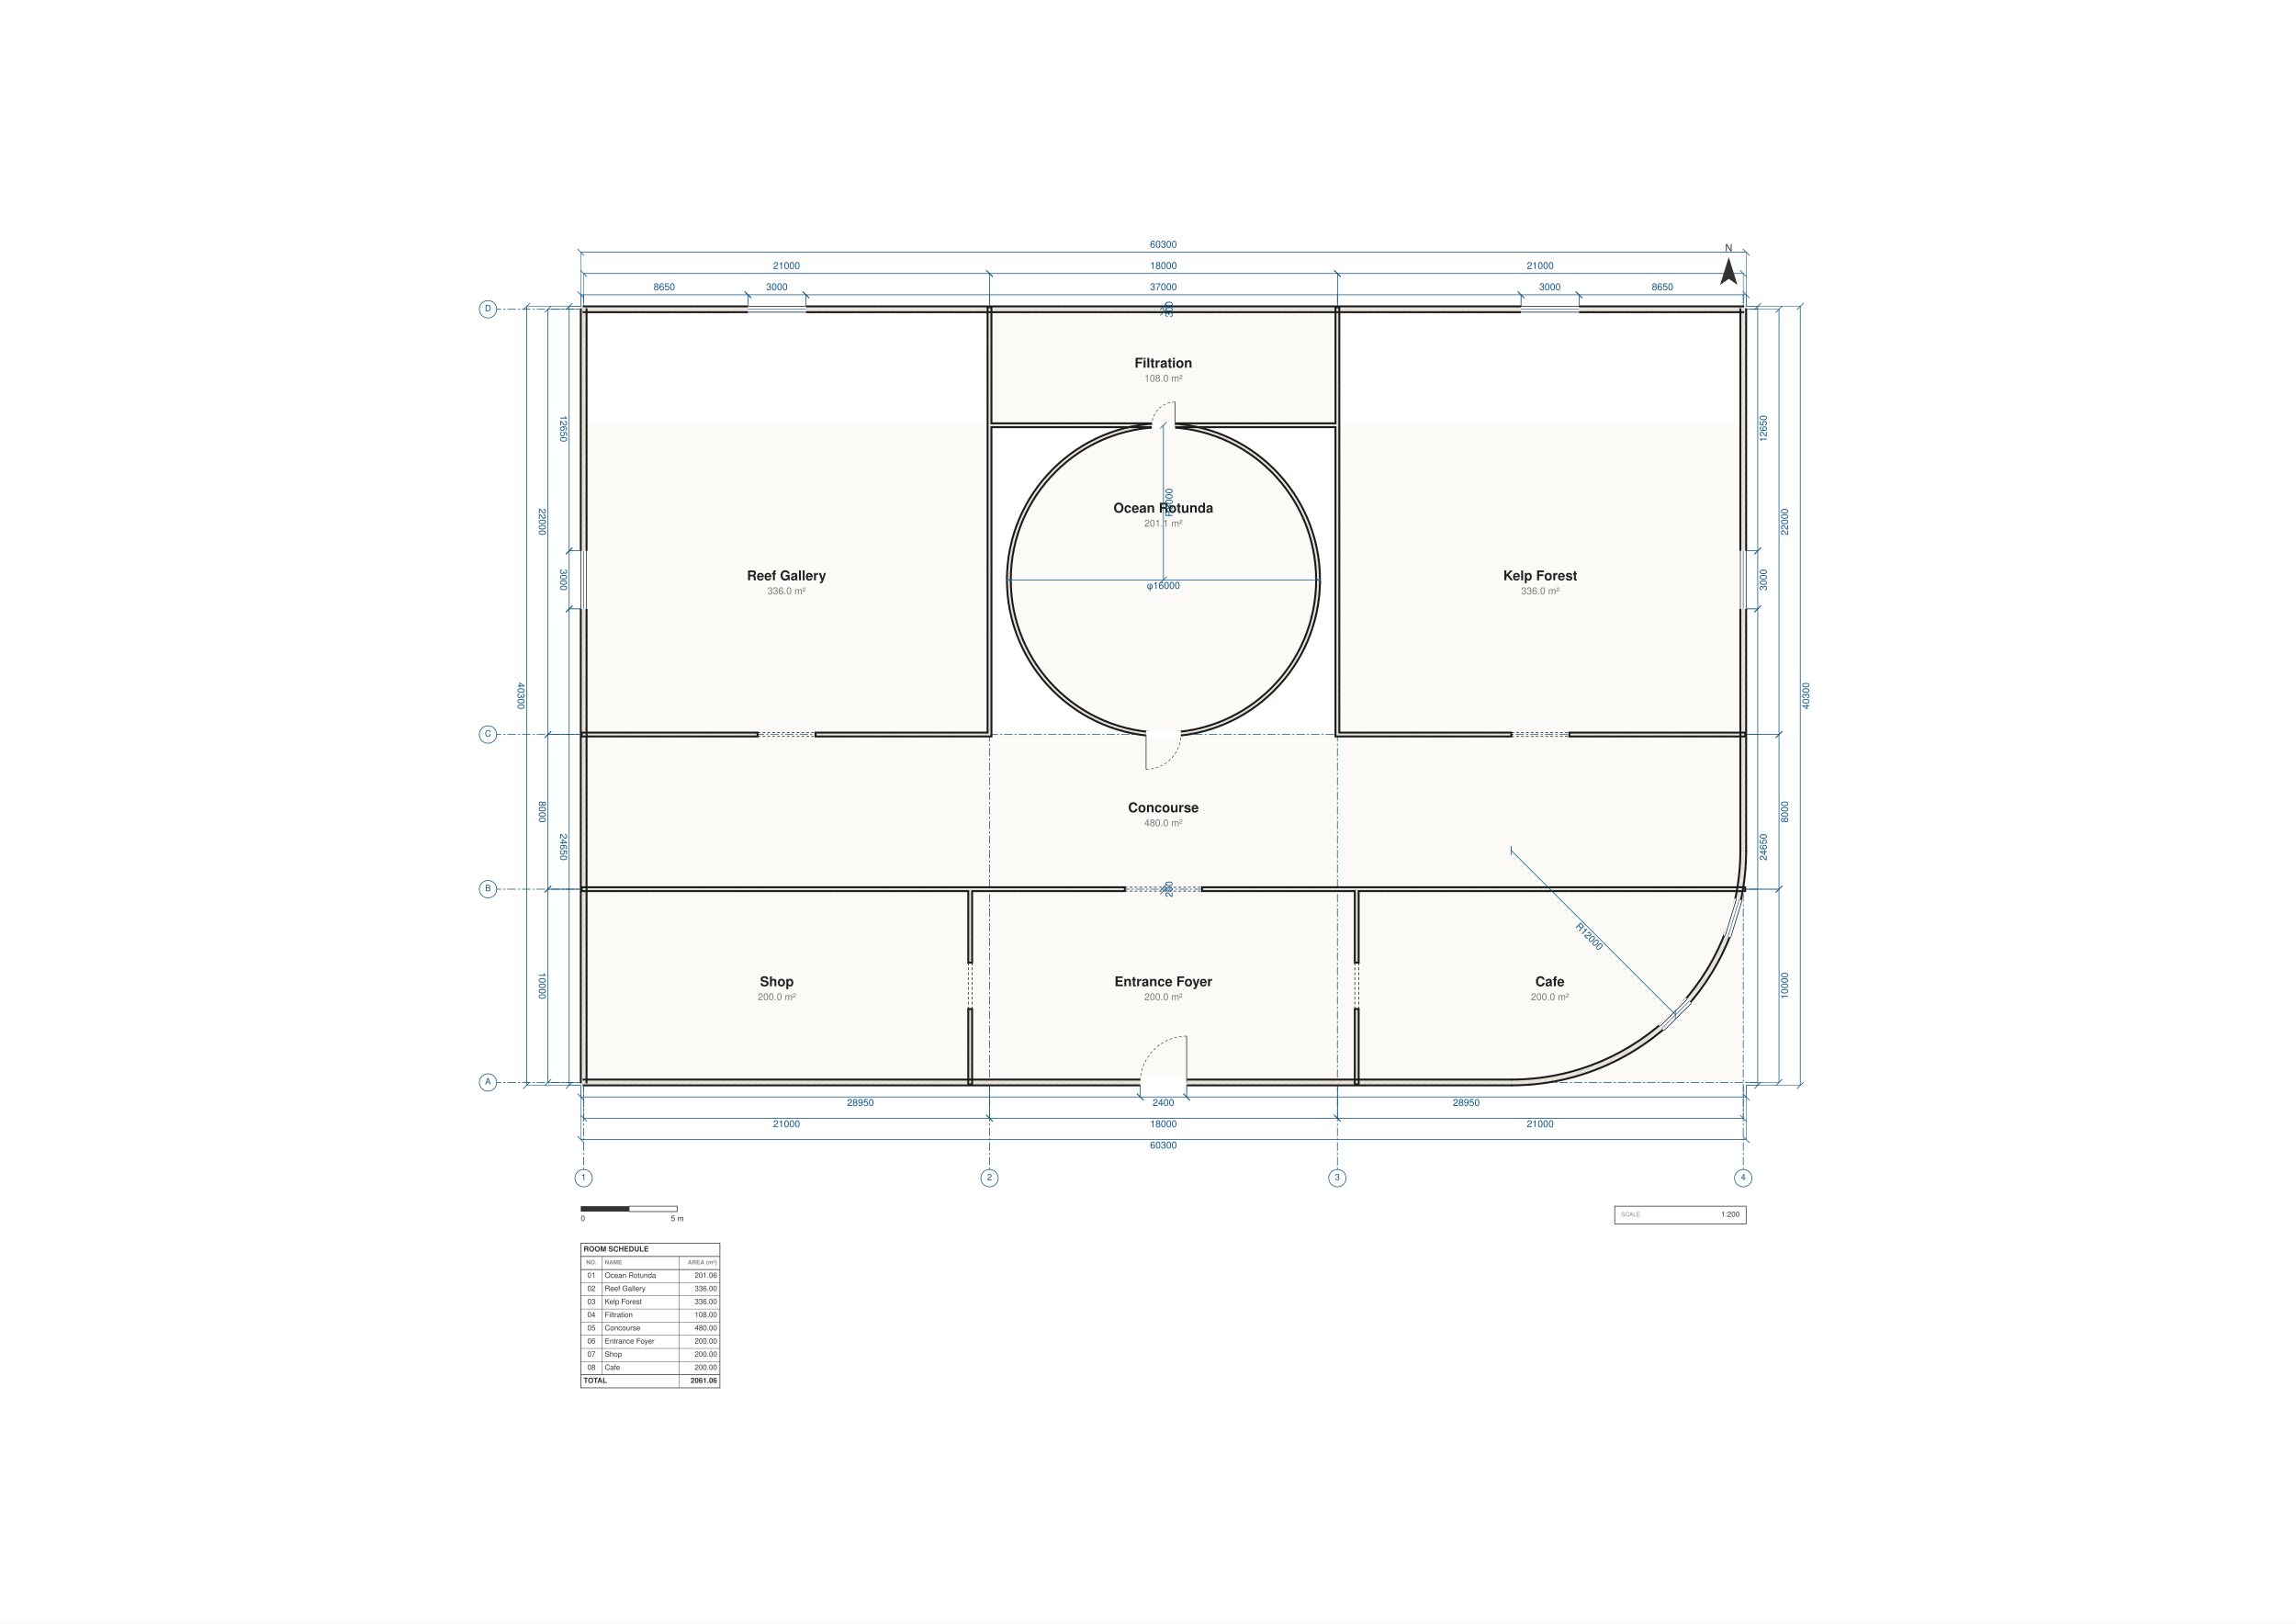
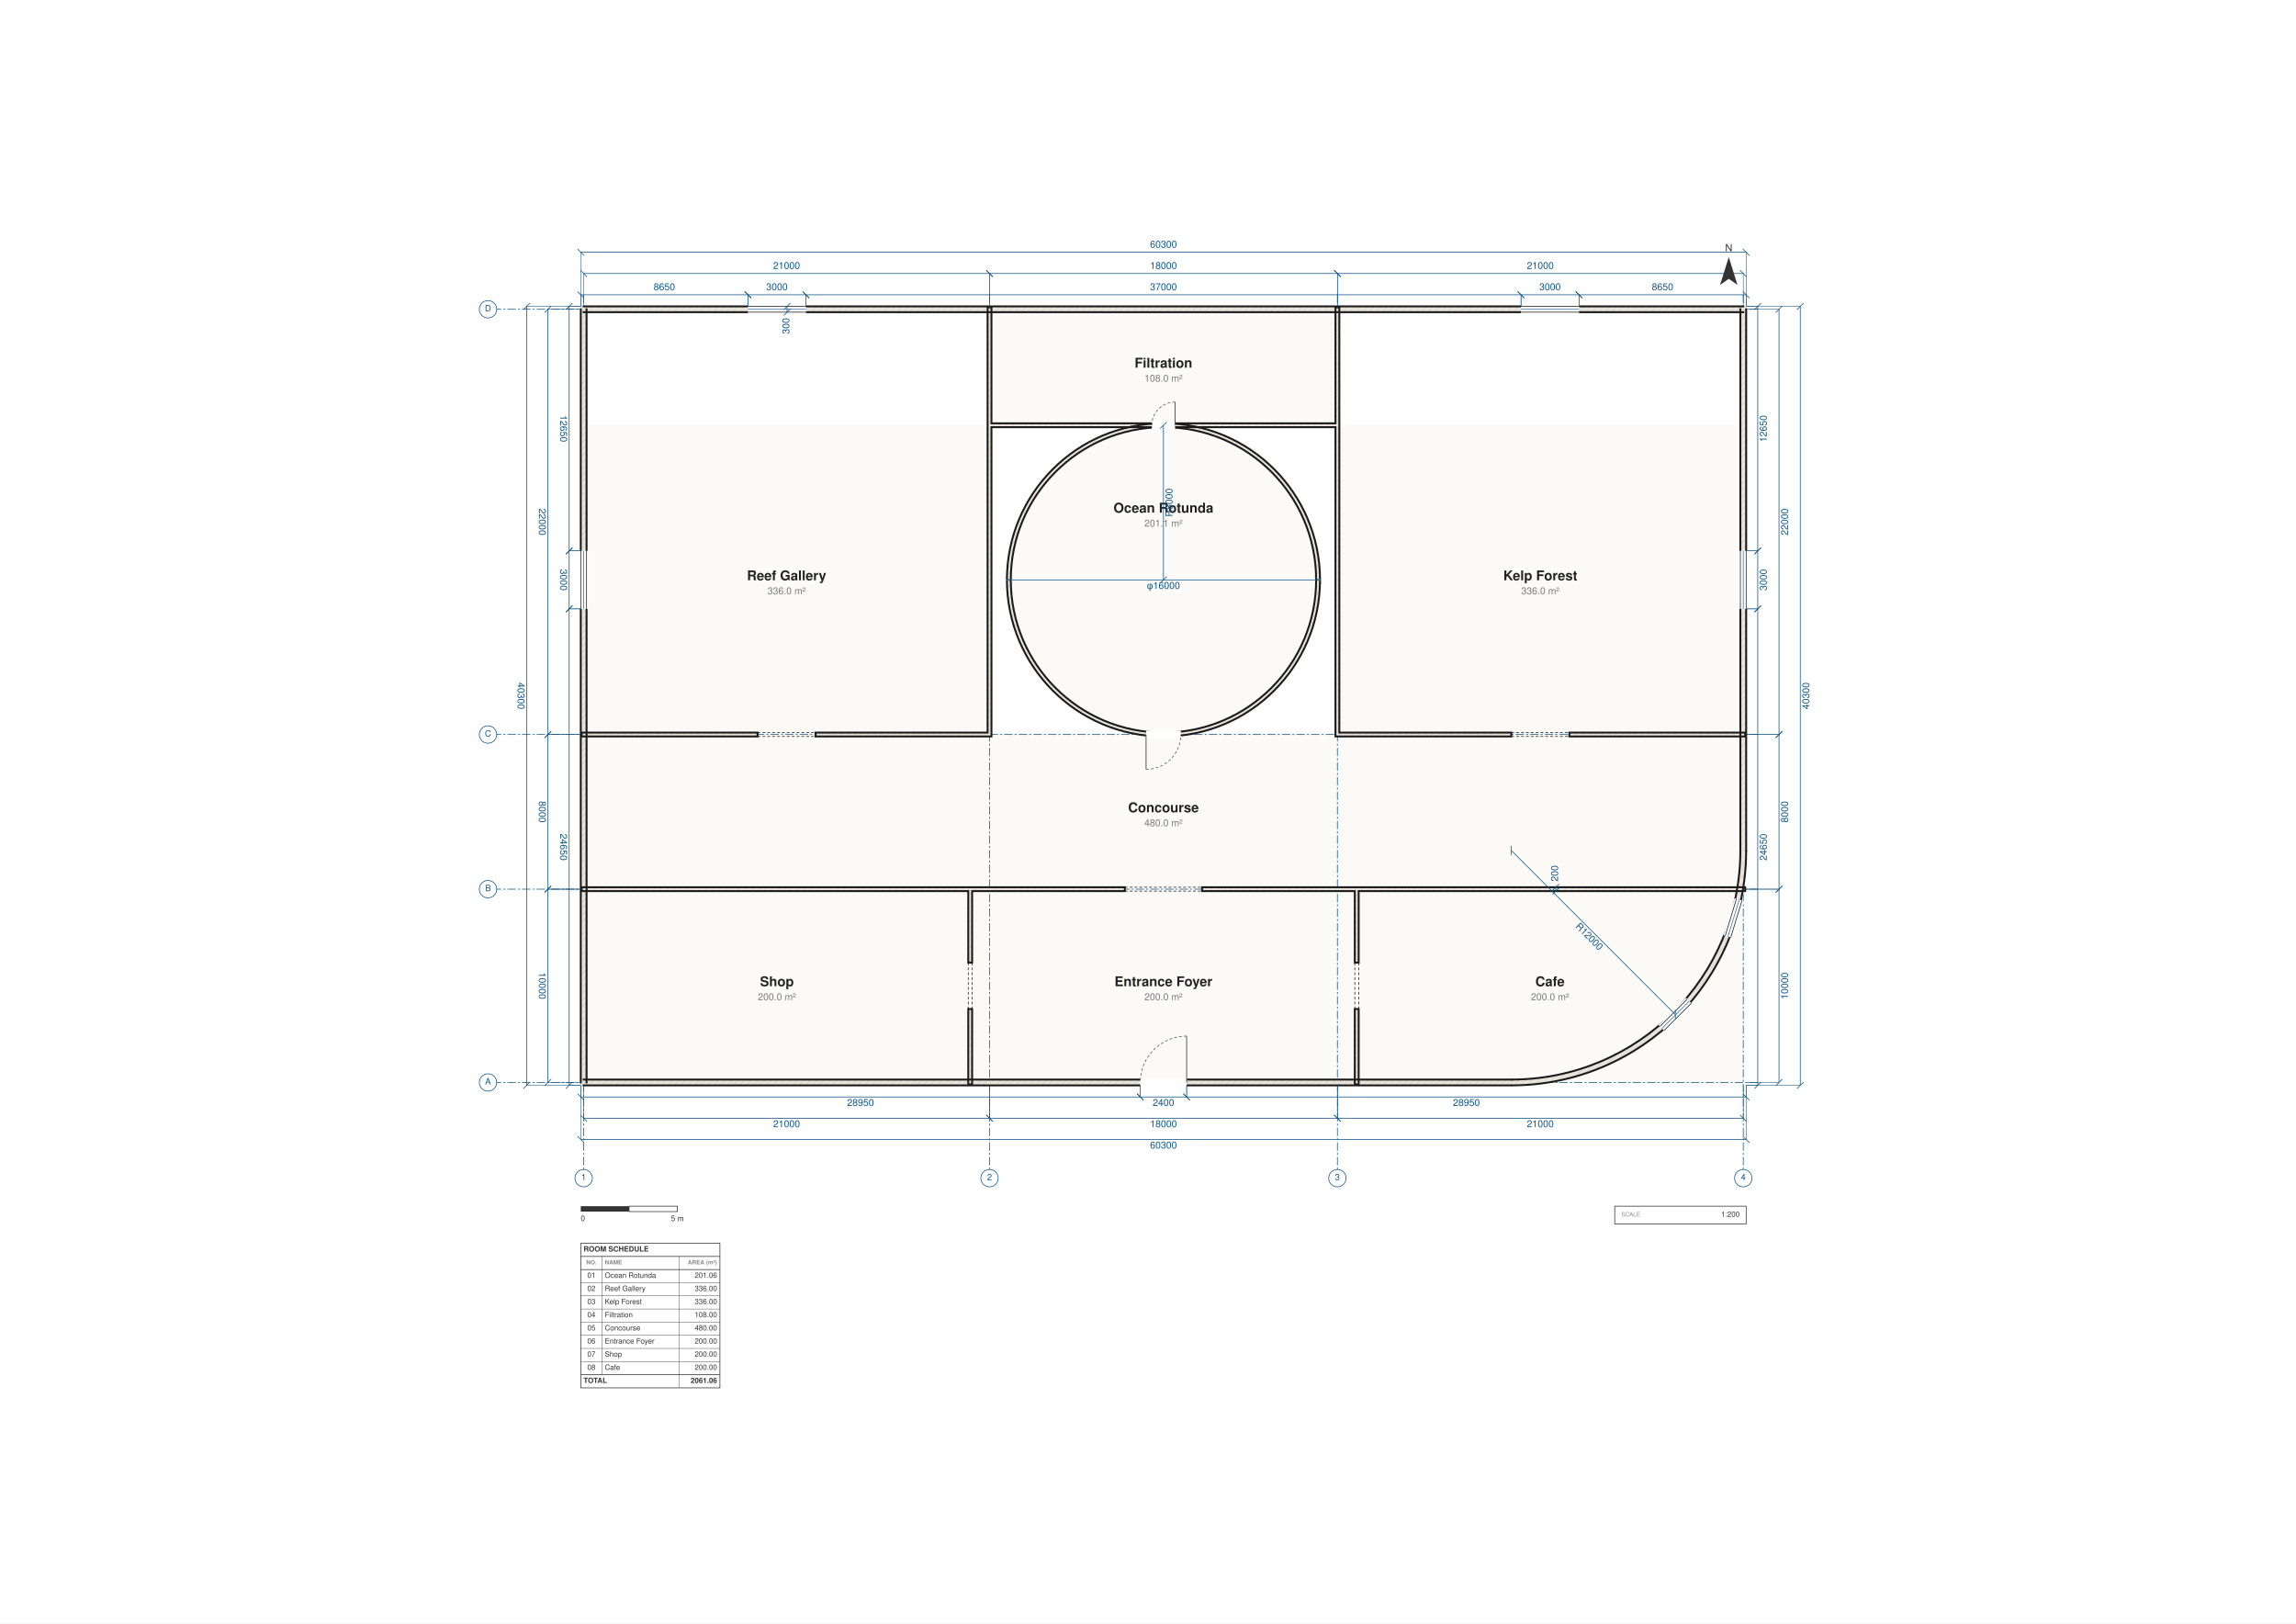
<svg xmlns="http://www.w3.org/2000/svg" width="594mm" height="420mm" viewBox="-30200 -16000 118800 84000" font-family="Helvetica, Arial, sans-serif">
  <defs>
    <pattern id="poche" patternUnits="userSpaceOnUse" width="240" height="240" patternTransform="rotate(45)">
      <rect width="240" height="240" fill="#e9e4db" />
      <line x1="0" y1="0" x2="0" y2="240" stroke="#b9b1a4" stroke-width="25.2" />
    </pattern>
  </defs>
  <rect x="-30200" y="-16000" width="118800" height="84000" fill="#ffffff" />
  <g id="A-FLOR">
    <circle cx="30000" cy="14000" r="8000" fill="#fbfaf7" />
    <polygon points="0,6000 21000,6000 21000,22000 0,22000" fill="#fbfaf7" />
    <polygon points="39000,6000 60000,6000 60000,22000 39000,22000" fill="#fbfaf7" />
    <polygon points="21000,0 39000,0 39000,6000 21000,6000" fill="#fbfaf7" />
    <polygon points="0,22000 60000,22000 60000,30000 0,30000" fill="#fbfaf7" />
    <polygon points="20000,30000 40000,30000 40000,40000 20000,40000" fill="#fbfaf7" />
    <polygon points="0,30000 20000,30000 20000,40000 0,40000" fill="#fbfaf7" />
    <polygon points="40000,30000 60000,30000 60000,40000 40000,40000" fill="#fbfaf7" />
  </g>
  <g id="A-GRID">
    <line x1="0" y1="-750" x2="0" y2="44500" stroke="#0E5484" stroke-width="36" stroke-dasharray="432 108 108 108" />
    <circle cx="0" cy="44950" r="450" fill="none" stroke="#0E5484" stroke-width="36" />
    <text x="0" y="44950" font-size="450" fill="#0E5484" text-anchor="middle" dominant-baseline="central">1</text>
    <line x1="21000" y1="-750" x2="21000" y2="44500" stroke="#0E5484" stroke-width="36" stroke-dasharray="432 108 108 108" />
    <circle cx="21000" cy="44950" r="450" fill="none" stroke="#0E5484" stroke-width="36" />
    <text x="21000" y="44950" font-size="450" fill="#0E5484" text-anchor="middle" dominant-baseline="central">2</text>
    <line x1="39000" y1="-750" x2="39000" y2="44500" stroke="#0E5484" stroke-width="36" stroke-dasharray="432 108 108 108" />
    <circle cx="39000" cy="44950" r="450" fill="none" stroke="#0E5484" stroke-width="36" />
    <text x="39000" y="44950" font-size="450" fill="#0E5484" text-anchor="middle" dominant-baseline="central">3</text>
    <line x1="60000" y1="-750" x2="60000" y2="44500" stroke="#0E5484" stroke-width="36" stroke-dasharray="432 108 108 108" />
    <circle cx="60000" cy="44950" r="450" fill="none" stroke="#0E5484" stroke-width="36" />
    <text x="60000" y="44950" font-size="450" fill="#0E5484" text-anchor="middle" dominant-baseline="central">4</text>
    <line x1="60750" y1="40000" x2="-4500" y2="40000" stroke="#0E5484" stroke-width="36" stroke-dasharray="432 108 108 108" />
    <circle cx="-4950" cy="40000" r="450" fill="none" stroke="#0E5484" stroke-width="36" />
    <text x="-4950" y="40000" font-size="450" fill="#0E5484" text-anchor="middle" dominant-baseline="central">A</text>
    <line x1="60750" y1="30000" x2="-4500" y2="30000" stroke="#0E5484" stroke-width="36" stroke-dasharray="432 108 108 108" />
    <circle cx="-4950" cy="30000" r="450" fill="none" stroke="#0E5484" stroke-width="36" />
    <text x="-4950" y="30000" font-size="450" fill="#0E5484" text-anchor="middle" dominant-baseline="central">B</text>
    <line x1="60750" y1="22000" x2="-4500" y2="22000" stroke="#0E5484" stroke-width="36" stroke-dasharray="432 108 108 108" />
    <circle cx="-4950" cy="22000" r="450" fill="none" stroke="#0E5484" stroke-width="36" />
    <text x="-4950" y="22000" font-size="450" fill="#0E5484" text-anchor="middle" dominant-baseline="central">C</text>
    <line x1="60750" y1="0" x2="-4500" y2="0" stroke="#0E5484" stroke-width="36" stroke-dasharray="432 108 108 108" />
    <circle cx="-4950" cy="0" r="450" fill="none" stroke="#0E5484" stroke-width="36" />
    <text x="-4950" y="0" font-size="450" fill="#0E5484" text-anchor="middle" dominant-baseline="central">D</text>
  </g>
  <g id="A-WALL">
    <path d="M 9000,21900 L -100,21900 L -100,22100 L 9000,22100 Z M -100,29900 L -100,30100 L 19900,30100 L 19900,33800 L 20100,33800 L 20100,30100 L 28000,30100 L 28000,29900 Z M 12000,21900 L 12000,22100 L 21100,22100 L 21100,6100 L 38900,6100 L 38900,22100 L 48000,22100 L 48000,21900 L 39100,21900 L 39100,-100 L 38900,-100 L 38900,5900 L 21100,5900 L 21100,-100 L 20900,-100 L 20900,21900 Z M 20100,36200 L 19900,36200 L 19900,40100 L 20100,40100 Z M 32000,29900 L 32000,30100 L 39900,30100 L 39900,33800 L 40100,33800 L 40100,30100 L 60100,30100 L 60100,29900 Z M 40100,36200 L 39900,36200 L 39900,40100 L 40100,40100 Z M 60100,21900 L 51000,21900 L 51000,22100 L 60100,22100 Z" fill="url(#poche)" fill-rule="nonzero" />
    <path d="M -150,150 L 60150,150 L 60150,-150 L -150,-150 Z" fill="url(#poche)" fill-rule="nonzero" />
    <path d="M 59850,-150 L 59850,28150 L 60150,28150 L 60150,-150 Z" fill="url(#poche)" fill-rule="nonzero" />
    <path d="M 60150,27850 L 60046.06,29585.89 L 59736,31144.65 L 59225.14,32649.6 L 58522.21,34075 L 57639.24,35396.45 L 56591.35,36591.35 L 55396.45,37639.24 L 54075,38522.21 L 52649.6,39225.14 L 51144.65,39736 L 49585.89,40046.06 L 47850,40150 L 47850,39850 L 49546.74,39748.62 L 51067.01,39446.22 L 52534.8,38947.97 L 53925,38262.4 L 55213.82,37401.24 L 56379.22,36379.22 L 57401.24,35213.82 L 58262.4,33925 L 58947.97,32534.8 L 59446.22,31067.01 L 59748.62,29546.74 L 59850,27850 Z" fill="url(#poche)" fill-rule="nonzero" />
    <path d="M 48150,39850 L -150,39850 L -150,40150 L 48150,40150 Z" fill="url(#poche)" fill-rule="nonzero" />
    <path d="M 150,40150 L 150,-150 L -150,-150 L -150,40150 Z" fill="url(#poche)" fill-rule="nonzero" />
    <path d="M 38100,14100 L 38030.7,12942.74 L 37824,11903.57 L 37483.42,10900.26 L 37014.81,9950 L 36426.16,9069.03 L 35727.56,8272.44 L 34930.97,7573.84 L 34050,6985.19 L 33099.74,6516.58 L 32096.43,6176 L 31057.26,5969.3 L 30000,5900 L 28942.74,5969.3 L 27903.57,6176 L 26900.26,6516.58 L 25950,6985.19 L 25069.03,7573.84 L 24272.44,8272.44 L 23573.84,9069.03 L 22985.19,9950 L 22516.58,10900.26 L 22176,11903.57 L 21969.3,12942.74 L 21900,14100 L 22100,14100 L 22167.59,12968.84 L 22369.19,11955.33 L 22701.35,10976.8 L 23158.4,10050 L 23732.51,9190.78 L 24413.86,8413.86 L 25190.78,7732.51 L 26050,7158.4 L 26976.8,6701.35 L 27955.33,6369.19 L 28968.84,6167.59 L 30000,6100 L 31031.16,6167.59 L 32044.67,6369.19 L 33023.2,6701.35 L 33950,7158.4 L 34809.22,7732.51 L 35586.14,8413.86 L 36267.49,9190.78 L 36841.6,10050 L 37298.65,10976.8 L 37630.81,11955.33 L 37832.41,12968.84 L 37900,14100 Z" fill="url(#poche)" fill-rule="nonzero" />
    <path d="M 21900,13900 L 21969.3,15057.26 L 22176,16096.43 L 22516.58,17099.74 L 22985.19,18050 L 23573.84,18930.97 L 24272.44,19727.56 L 25069.03,20426.16 L 25950,21014.81 L 26900.26,21483.42 L 27903.57,21824 L 28942.74,22030.7 L 30000,22100 L 31057.26,22030.7 L 32096.43,21824 L 33099.74,21483.42 L 34050,21014.81 L 34930.97,20426.16 L 35727.56,19727.56 L 36426.16,18930.97 L 37014.81,18050 L 37483.42,17099.74 L 37824,16096.43 L 38030.7,15057.26 L 38100,13900 L 37900,13900 L 37832.41,15031.16 L 37630.81,16044.67 L 37298.65,17023.2 L 36841.6,17950 L 36267.49,18809.22 L 35586.14,19586.14 L 34809.22,20267.49 L 33950,20841.6 L 33023.2,21298.65 L 32044.67,21630.81 L 31031.16,21832.41 L 30000,21900 L 28968.84,21832.41 L 27955.33,21630.81 L 26976.8,21298.65 L 26050,20841.6 L 25190.78,20267.49 L 24413.86,19586.14 L 23732.51,18809.22 L 23158.4,17950 L 22701.35,17023.2 L 22369.19,16044.67 L 22167.59,15031.16 L 22100,13900 Z" fill="url(#poche)" fill-rule="nonzero" />
    <path d="M 9000,21900 L -100,21900 L -100,22100 L 9000,22100 Z M -100,29900 L -100,30100 L 19900,30100 L 19900,33800 L 20100,33800 L 20100,30100 L 28000,30100 L 28000,29900 Z M 12000,21900 L 12000,22100 L 21100,22100 L 21100,6100 L 38900,6100 L 38900,22100 L 48000,22100 L 48000,21900 L 39100,21900 L 39100,-100 L 38900,-100 L 38900,5900 L 21100,5900 L 21100,-100 L 20900,-100 L 20900,21900 Z M 20100,36200 L 19900,36200 L 19900,40100 L 20100,40100 Z M 32000,29900 L 32000,30100 L 39900,30100 L 39900,33800 L 40100,33800 L 40100,30100 L 60100,30100 L 60100,29900 Z M 40100,36200 L 39900,36200 L 39900,40100 L 40100,40100 Z M 60100,21900 L 51000,21900 L 51000,22100 L 60100,22100 Z" fill="none" stroke="#1b1b1b" stroke-width="100" stroke-linejoin="miter" stroke-miterlimit="4" />
    <line x1="0" y1="150" x2="60000" y2="150" stroke="#1b1b1b" stroke-width="100" stroke-linecap="square" />
    <line x1="0" y1="-150" x2="60000" y2="-150" stroke="#1b1b1b" stroke-width="100" stroke-linecap="square" />
    <line x1="59850" y1="0" x2="59850" y2="28000" stroke="#1b1b1b" stroke-width="100" stroke-linecap="square" />
    <line x1="60150" y1="0" x2="60150" y2="28000" stroke="#1b1b1b" stroke-width="100" stroke-linecap="square" />
    <path d="M 60150,28000 A 12150 12150 0 0 1 48000,40150" fill="none" stroke="#1b1b1b" stroke-width="100" />
    <path d="M 59850,28000 A 11850 11850 0 0 1 48000,39850" fill="none" stroke="#1b1b1b" stroke-width="100" />
    <line x1="48000" y1="39850" x2="0" y2="39850" stroke="#1b1b1b" stroke-width="100" stroke-linecap="square" />
    <line x1="48000" y1="40150" x2="0" y2="40150" stroke="#1b1b1b" stroke-width="100" stroke-linecap="square" />
    <line x1="150" y1="40000" x2="150" y2="0" stroke="#1b1b1b" stroke-width="100" stroke-linecap="square" />
    <line x1="-150" y1="40000" x2="-150" y2="0" stroke="#1b1b1b" stroke-width="100" stroke-linecap="square" />
    <path d="M 38100,14000 A 8100 8100 0 0 0 30000,5900" fill="none" stroke="#1b1b1b" stroke-width="100" />
    <path d="M 30000,5900 A 8100 8100 0 0 0 21900,14000" fill="none" stroke="#1b1b1b" stroke-width="100" />
    <path d="M 37900,14000 A 7900 7900 0 0 0 30000,6100" fill="none" stroke="#1b1b1b" stroke-width="100" />
    <path d="M 30000,6100 A 7900 7900 0 0 0 22100,14000" fill="none" stroke="#1b1b1b" stroke-width="100" />
    <path d="M 21900,14000 A 8100 8100 0 0 0 30000,22100" fill="none" stroke="#1b1b1b" stroke-width="100" />
    <path d="M 30000,22100 A 8100 8100 0 0 0 38100,14000" fill="none" stroke="#1b1b1b" stroke-width="100" />
    <path d="M 22100,14000 A 7900 7900 0 0 0 30000,21900" fill="none" stroke="#1b1b1b" stroke-width="100" />
    <path d="M 30000,21900 A 7900 7900 0 0 0 37900,14000" fill="none" stroke="#1b1b1b" stroke-width="100" />
  </g>
  <g id="A-DOOR">
    <polygon points="30600,5800 29400,5800 29400,6200 30600,6200" fill="#ffffff" />
    <line x1="30600" y1="6000" x2="30600" y2="4800" stroke="#555555" stroke-width="46.8" />
    <path d="M 30600,4800 A 1200 1200 0 0 0 29400,6000" fill="none" stroke="#555555" stroke-width="36" stroke-dasharray="144 108" />
    <polygon points="29100,22200 30900,22200 30900,21800 29100,21800" fill="#ffffff" />
    <line x1="29100" y1="22000" x2="29100" y2="23800" stroke="#555555" stroke-width="46.8" />
    <path d="M 29100,23800 A 1800 1800 0 0 0 30900,22000" fill="none" stroke="#555555" stroke-width="36" stroke-dasharray="144 108" />
    <polygon points="31200,39750 28800,39750 28800,40250 31200,40250" fill="#ffffff" />
    <line x1="31200" y1="40000" x2="31200" y2="37600" stroke="#555555" stroke-width="46.8" />
    <path d="M 31200,37600 A 2400 2400 0 0 0 28800,40000" fill="none" stroke="#555555" stroke-width="36" stroke-dasharray="144 108" />
    <polygon points="19900,33800 19900,36200 20100,36200 20100,33800" fill="none" />
    <line x1="19900" y1="33800" x2="19900" y2="36200" stroke="#1b1b1b" stroke-width="36" stroke-dasharray="144 108" />
    <line x1="20100" y1="33800" x2="20100" y2="36200" stroke="#1b1b1b" stroke-width="36" stroke-dasharray="144 108" />
    <polygon points="39900,33800 39900,36200 40100,36200 40100,33800" fill="none" />
    <line x1="39900" y1="33800" x2="39900" y2="36200" stroke="#1b1b1b" stroke-width="36" stroke-dasharray="144 108" />
    <line x1="40100" y1="33800" x2="40100" y2="36200" stroke="#1b1b1b" stroke-width="36" stroke-dasharray="144 108" />
    <polygon points="28000,30100 32000,30100 32000,29900 28000,29900" fill="none" />
    <line x1="28000" y1="30100" x2="32000" y2="30100" stroke="#1b1b1b" stroke-width="36" stroke-dasharray="144 108" />
    <line x1="28000" y1="29900" x2="32000" y2="29900" stroke="#1b1b1b" stroke-width="36" stroke-dasharray="144 108" />
    <polygon points="9000,22100 12000,22100 12000,21900 9000,21900" fill="none" />
    <line x1="9000" y1="22100" x2="12000" y2="22100" stroke="#1b1b1b" stroke-width="36" stroke-dasharray="144 108" />
    <line x1="9000" y1="21900" x2="12000" y2="21900" stroke="#1b1b1b" stroke-width="36" stroke-dasharray="144 108" />
    <polygon points="48000,22100 51000,22100 51000,21900 48000,21900" fill="none" />
    <line x1="48000" y1="22100" x2="51000" y2="22100" stroke="#1b1b1b" stroke-width="36" stroke-dasharray="144 108" />
    <line x1="48000" y1="21900" x2="51000" y2="21900" stroke="#1b1b1b" stroke-width="36" stroke-dasharray="144 108" />
  </g>
  <g id="A-GLAZ">
    <polygon points="59551.99,30470.54 58969.67,32383.88 59448.01,32529.46 60030.33,30616.12" fill="#ffffff" />
    <line x1="59647.66" y1="30499.65" x2="59065.34" y2="32413" stroke="#1b1b1b" stroke-width="36" />
    <line x1="59934.66" y1="30587" x2="59352.34" y2="32500.35" stroke="#1b1b1b" stroke-width="36" />
    <line x1="59791.16" y1="30543.33" x2="59208.84" y2="32456.67" stroke="#3a6ea5" stroke-width="36" />
    <polygon points="57030.33,35616.12 55616.12,37030.33 55969.67,37383.88 57383.88,35969.67" fill="#ffffff" />
    <line x1="57101.04" y1="35686.83" x2="55686.83" y2="37101.04" stroke="#1b1b1b" stroke-width="36" />
    <line x1="57313.17" y1="35898.96" x2="55898.96" y2="37313.17" stroke="#1b1b1b" stroke-width="36" />
    <line x1="57207.11" y1="35792.89" x2="55792.89" y2="37207.11" stroke="#3a6ea5" stroke-width="36" />
    <polygon points="8500,250 11500,250 11500,-250 8500,-250" fill="#ffffff" />
    <line x1="8500" y1="150" x2="11500" y2="150" stroke="#1b1b1b" stroke-width="36" />
    <line x1="8500" y1="-150" x2="11500" y2="-150" stroke="#1b1b1b" stroke-width="36" />
    <line x1="8500" y1="0" x2="11500" y2="0" stroke="#3a6ea5" stroke-width="36" />
    <polygon points="48500,250 51500,250 51500,-250 48500,-250" fill="#ffffff" />
    <line x1="48500" y1="150" x2="51500" y2="150" stroke="#1b1b1b" stroke-width="36" />
    <line x1="48500" y1="-150" x2="51500" y2="-150" stroke="#1b1b1b" stroke-width="36" />
    <line x1="48500" y1="0" x2="51500" y2="0" stroke="#3a6ea5" stroke-width="36" />
    <polygon points="250,15500 250,12500 -250,12500 -250,15500" fill="#ffffff" />
    <line x1="150" y1="15500" x2="150" y2="12500" stroke="#1b1b1b" stroke-width="36" />
    <line x1="-150" y1="15500" x2="-150" y2="12500" stroke="#1b1b1b" stroke-width="36" />
    <line x1="0" y1="15500" x2="0" y2="12500" stroke="#3a6ea5" stroke-width="36" />
    <polygon points="59750,12500 59750,15500 60250,15500 60250,12500" fill="#ffffff" />
    <line x1="59850" y1="12500" x2="59850" y2="15500" stroke="#1b1b1b" stroke-width="36" />
    <line x1="60150" y1="12500" x2="60150" y2="15500" stroke="#1b1b1b" stroke-width="36" />
    <line x1="60000" y1="12500" x2="60000" y2="15500" stroke="#3a6ea5" stroke-width="36" />
  </g>
  <g id="A-ANNO-TEXT">
    <text x="30000" y="10360" font-size="700" fill="#222222" text-anchor="middle" dominant-baseline="central" font-weight="600">Ocean Rotunda</text>
    <text x="30000" y="11130" font-size="500" fill="#7a7a7a" text-anchor="middle" dominant-baseline="central">201.1 m²</text>
    <text x="10500" y="13860" font-size="700" fill="#222222" text-anchor="middle" dominant-baseline="central" font-weight="600">Reef Gallery</text>
    <text x="10500" y="14630" font-size="500" fill="#7a7a7a" text-anchor="middle" dominant-baseline="central">336.0 m²</text>
    <text x="49500" y="13860" font-size="700" fill="#222222" text-anchor="middle" dominant-baseline="central" font-weight="600">Kelp Forest</text>
    <text x="49500" y="14630" font-size="500" fill="#7a7a7a" text-anchor="middle" dominant-baseline="central">336.0 m²</text>
    <text x="30000" y="2860" font-size="700" fill="#222222" text-anchor="middle" dominant-baseline="central" font-weight="600">Filtration</text>
    <text x="30000" y="3630" font-size="500" fill="#7a7a7a" text-anchor="middle" dominant-baseline="central">108.0 m²</text>
    <text x="30000" y="25860" font-size="700" fill="#222222" text-anchor="middle" dominant-baseline="central" font-weight="600">Concourse</text>
    <text x="30000" y="26630" font-size="500" fill="#7a7a7a" text-anchor="middle" dominant-baseline="central">480.0 m²</text>
    <text x="30000" y="34860" font-size="700" fill="#222222" text-anchor="middle" dominant-baseline="central" font-weight="600">Entrance Foyer</text>
    <text x="30000" y="35630" font-size="500" fill="#7a7a7a" text-anchor="middle" dominant-baseline="central">200.0 m²</text>
    <text x="10000" y="34860" font-size="700" fill="#222222" text-anchor="middle" dominant-baseline="central" font-weight="600">Shop</text>
    <text x="10000" y="35630" font-size="500" fill="#7a7a7a" text-anchor="middle" dominant-baseline="central">200.0 m²</text>
    <text x="50000" y="34860" font-size="700" fill="#222222" text-anchor="middle" dominant-baseline="central" font-weight="600">Cafe</text>
    <text x="50000" y="35630" font-size="500" fill="#7a7a7a" text-anchor="middle" dominant-baseline="central">200.0 m²</text>
  </g>
  <g id="A-ANNO-DIMS">
    <line x1="-150" y1="40150" x2="-150" y2="40750" stroke="#0E5484" stroke-width="25.2" />
    <line x1="28800" y1="40150" x2="28800" y2="40750" stroke="#0E5484" stroke-width="25.2" />
    <line x1="-150" y1="40750" x2="28800" y2="40750" stroke="#0E5484" stroke-width="36" />
    <line x1="19.71" y1="40919.71" x2="-319.71" y2="40580.29" stroke="#0E5484" stroke-width="36" />
    <line x1="28969.71" y1="40919.71" x2="28630.29" y2="40580.29" stroke="#0E5484" stroke-width="36" />
    <text x="14325" y="41100" font-size="500" fill="#0E5484" text-anchor="middle" dominant-baseline="central" transform="rotate(0 14325 41100)">28950</text>
    <line x1="28800" y1="40150" x2="28800" y2="40750" stroke="#0E5484" stroke-width="25.2" />
    <line x1="31200" y1="40150" x2="31200" y2="40750" stroke="#0E5484" stroke-width="25.2" />
    <line x1="28800" y1="40750" x2="31200" y2="40750" stroke="#0E5484" stroke-width="36" />
    <line x1="28969.71" y1="40919.71" x2="28630.29" y2="40580.29" stroke="#0E5484" stroke-width="36" />
    <line x1="31369.71" y1="40919.71" x2="31030.29" y2="40580.29" stroke="#0E5484" stroke-width="36" />
    <text x="30000" y="41100" font-size="500" fill="#0E5484" text-anchor="middle" dominant-baseline="central" transform="rotate(0 30000 41100)">2400</text>
    <line x1="31200" y1="40150" x2="31200" y2="40750" stroke="#0E5484" stroke-width="25.2" />
    <line x1="60150" y1="40150" x2="60150" y2="40750" stroke="#0E5484" stroke-width="25.2" />
    <line x1="31200" y1="40750" x2="60150" y2="40750" stroke="#0E5484" stroke-width="36" />
    <line x1="31369.71" y1="40919.71" x2="31030.29" y2="40580.29" stroke="#0E5484" stroke-width="36" />
    <line x1="60319.71" y1="40919.71" x2="59980.29" y2="40580.29" stroke="#0E5484" stroke-width="36" />
    <text x="45675" y="41100" font-size="500" fill="#0E5484" text-anchor="middle" dominant-baseline="central" transform="rotate(0 45675 41100)">28950</text>
    <line x1="0" y1="40150" x2="0" y2="41850" stroke="#0E5484" stroke-width="25.2" />
    <line x1="21000" y1="40150" x2="21000" y2="41850" stroke="#0E5484" stroke-width="25.2" />
    <line x1="0" y1="41850" x2="21000" y2="41850" stroke="#0E5484" stroke-width="36" />
    <line x1="169.71" y1="42019.71" x2="-169.71" y2="41680.29" stroke="#0E5484" stroke-width="36" />
    <line x1="21169.71" y1="42019.71" x2="20830.29" y2="41680.29" stroke="#0E5484" stroke-width="36" />
    <text x="10500" y="42200" font-size="500" fill="#0E5484" text-anchor="middle" dominant-baseline="central" transform="rotate(0 10500 42200)">21000</text>
    <line x1="21000" y1="40150" x2="21000" y2="41850" stroke="#0E5484" stroke-width="25.2" />
    <line x1="39000" y1="40150" x2="39000" y2="41850" stroke="#0E5484" stroke-width="25.2" />
    <line x1="21000" y1="41850" x2="39000" y2="41850" stroke="#0E5484" stroke-width="36" />
    <line x1="21169.71" y1="42019.71" x2="20830.29" y2="41680.29" stroke="#0E5484" stroke-width="36" />
    <line x1="39169.71" y1="42019.71" x2="38830.29" y2="41680.29" stroke="#0E5484" stroke-width="36" />
    <text x="30000" y="42200" font-size="500" fill="#0E5484" text-anchor="middle" dominant-baseline="central" transform="rotate(0 30000 42200)">18000</text>
    <line x1="39000" y1="40150" x2="39000" y2="41850" stroke="#0E5484" stroke-width="25.2" />
    <line x1="60000" y1="40150" x2="60000" y2="41850" stroke="#0E5484" stroke-width="25.2" />
    <line x1="39000" y1="41850" x2="60000" y2="41850" stroke="#0E5484" stroke-width="36" />
    <line x1="39169.71" y1="42019.71" x2="38830.29" y2="41680.29" stroke="#0E5484" stroke-width="36" />
    <line x1="60169.71" y1="42019.71" x2="59830.29" y2="41680.29" stroke="#0E5484" stroke-width="36" />
    <text x="49500" y="42200" font-size="500" fill="#0E5484" text-anchor="middle" dominant-baseline="central" transform="rotate(0 49500 42200)">21000</text>
    <line x1="-150" y1="40150" x2="-150" y2="42950" stroke="#0E5484" stroke-width="25.2" />
    <line x1="60150" y1="40150" x2="60150" y2="42950" stroke="#0E5484" stroke-width="25.2" />
    <line x1="-150" y1="42950" x2="60150" y2="42950" stroke="#0E5484" stroke-width="36" />
    <line x1="19.71" y1="43119.71" x2="-319.71" y2="42780.29" stroke="#0E5484" stroke-width="36" />
    <line x1="60319.71" y1="43119.71" x2="59980.29" y2="42780.29" stroke="#0E5484" stroke-width="36" />
    <text x="30000" y="43300" font-size="500" fill="#0E5484" text-anchor="middle" dominant-baseline="central" transform="rotate(0 30000 43300)">60300</text>
    <line x1="-150" y1="-150" x2="-750" y2="-150" stroke="#0E5484" stroke-width="25.2" />
    <line x1="-150" y1="12500" x2="-750" y2="12500" stroke="#0E5484" stroke-width="25.2" />
    <line x1="-750" y1="-150" x2="-750" y2="12500" stroke="#0E5484" stroke-width="36" />
    <line x1="-919.71" y1="19.71" x2="-580.29" y2="-319.71" stroke="#0E5484" stroke-width="36" />
    <line x1="-919.71" y1="12669.71" x2="-580.29" y2="12330.29" stroke="#0E5484" stroke-width="36" />
    <text x="-1100" y="6175" font-size="500" fill="#0E5484" text-anchor="middle" dominant-baseline="central" transform="rotate(90 -1100 6175)">12650</text>
    <line x1="-150" y1="12500" x2="-750" y2="12500" stroke="#0E5484" stroke-width="25.2" />
    <line x1="-150" y1="15500" x2="-750" y2="15500" stroke="#0E5484" stroke-width="25.2" />
    <line x1="-750" y1="12500" x2="-750" y2="15500" stroke="#0E5484" stroke-width="36" />
    <line x1="-919.71" y1="12669.71" x2="-580.29" y2="12330.29" stroke="#0E5484" stroke-width="36" />
    <line x1="-919.71" y1="15669.71" x2="-580.29" y2="15330.29" stroke="#0E5484" stroke-width="36" />
    <text x="-1100" y="14000" font-size="500" fill="#0E5484" text-anchor="middle" dominant-baseline="central" transform="rotate(90 -1100 14000)">3000</text>
    <line x1="-150" y1="15500" x2="-750" y2="15500" stroke="#0E5484" stroke-width="25.2" />
    <line x1="-150" y1="40150" x2="-750" y2="40150" stroke="#0E5484" stroke-width="25.2" />
    <line x1="-750" y1="15500" x2="-750" y2="40150" stroke="#0E5484" stroke-width="36" />
    <line x1="-919.71" y1="15669.71" x2="-580.29" y2="15330.29" stroke="#0E5484" stroke-width="36" />
    <line x1="-919.71" y1="40319.71" x2="-580.29" y2="39980.29" stroke="#0E5484" stroke-width="36" />
    <text x="-1100" y="27825" font-size="500" fill="#0E5484" text-anchor="middle" dominant-baseline="central" transform="rotate(90 -1100 27825)">24650</text>
    <line x1="-150" y1="0" x2="-1850" y2="0" stroke="#0E5484" stroke-width="25.2" />
    <line x1="-150" y1="22000" x2="-1850" y2="22000" stroke="#0E5484" stroke-width="25.2" />
    <line x1="-1850" y1="0" x2="-1850" y2="22000" stroke="#0E5484" stroke-width="36" />
    <line x1="-2019.71" y1="169.71" x2="-1680.29" y2="-169.71" stroke="#0E5484" stroke-width="36" />
    <line x1="-2019.71" y1="22169.71" x2="-1680.29" y2="21830.29" stroke="#0E5484" stroke-width="36" />
    <text x="-2200" y="11000" font-size="500" fill="#0E5484" text-anchor="middle" dominant-baseline="central" transform="rotate(90 -2200 11000)">22000</text>
    <line x1="-150" y1="22000" x2="-1850" y2="22000" stroke="#0E5484" stroke-width="25.2" />
    <line x1="-150" y1="30000" x2="-1850" y2="30000" stroke="#0E5484" stroke-width="25.2" />
    <line x1="-1850" y1="22000" x2="-1850" y2="30000" stroke="#0E5484" stroke-width="36" />
    <line x1="-2019.71" y1="22169.71" x2="-1680.29" y2="21830.29" stroke="#0E5484" stroke-width="36" />
    <line x1="-2019.71" y1="30169.71" x2="-1680.29" y2="29830.29" stroke="#0E5484" stroke-width="36" />
    <text x="-2200" y="26000" font-size="500" fill="#0E5484" text-anchor="middle" dominant-baseline="central" transform="rotate(90 -2200 26000)">8000</text>
    <line x1="-150" y1="30000" x2="-1850" y2="30000" stroke="#0E5484" stroke-width="25.2" />
    <line x1="-150" y1="40000" x2="-1850" y2="40000" stroke="#0E5484" stroke-width="25.2" />
    <line x1="-1850" y1="30000" x2="-1850" y2="40000" stroke="#0E5484" stroke-width="36" />
    <line x1="-2019.71" y1="30169.71" x2="-1680.29" y2="29830.29" stroke="#0E5484" stroke-width="36" />
    <line x1="-2019.71" y1="40169.71" x2="-1680.29" y2="39830.29" stroke="#0E5484" stroke-width="36" />
    <text x="-2200" y="35000" font-size="500" fill="#0E5484" text-anchor="middle" dominant-baseline="central" transform="rotate(90 -2200 35000)">10000</text>
    <line x1="-150" y1="-150" x2="-2950" y2="-150" stroke="#0E5484" stroke-width="25.2" />
    <line x1="-150" y1="40150" x2="-2950" y2="40150" stroke="#0E5484" stroke-width="25.2" />
    <line x1="-2950" y1="-150" x2="-2950" y2="40150" stroke="#0E5484" stroke-width="36" />
    <line x1="-3119.71" y1="19.71" x2="-2780.29" y2="-319.71" stroke="#0E5484" stroke-width="36" />
    <line x1="-3119.71" y1="40319.71" x2="-2780.29" y2="39980.29" stroke="#0E5484" stroke-width="36" />
    <text x="-3300" y="20000" font-size="500" fill="#0E5484" text-anchor="middle" dominant-baseline="central" transform="rotate(90 -3300 20000)">40300</text>
    <line x1="8500" y1="-150" x2="8500" y2="-750" stroke="#0E5484" stroke-width="25.2" />
    <line x1="-150" y1="-150" x2="-150" y2="-750" stroke="#0E5484" stroke-width="25.2" />
    <line x1="8500" y1="-750" x2="-150" y2="-750" stroke="#0E5484" stroke-width="36" />
    <line x1="8330.29" y1="-919.71" x2="8669.71" y2="-580.29" stroke="#0E5484" stroke-width="36" />
    <line x1="-319.71" y1="-919.71" x2="19.71" y2="-580.29" stroke="#0E5484" stroke-width="36" />
    <text x="4175" y="-1100" font-size="500" fill="#0E5484" text-anchor="middle" dominant-baseline="central" transform="rotate(0 4175 -1100)">8650</text>
    <line x1="11500" y1="-150" x2="11500" y2="-750" stroke="#0E5484" stroke-width="25.2" />
    <line x1="8500" y1="-150" x2="8500" y2="-750" stroke="#0E5484" stroke-width="25.2" />
    <line x1="11500" y1="-750" x2="8500" y2="-750" stroke="#0E5484" stroke-width="36" />
    <line x1="11330.29" y1="-919.71" x2="11669.71" y2="-580.29" stroke="#0E5484" stroke-width="36" />
    <line x1="8330.29" y1="-919.71" x2="8669.71" y2="-580.29" stroke="#0E5484" stroke-width="36" />
    <text x="10000" y="-1100" font-size="500" fill="#0E5484" text-anchor="middle" dominant-baseline="central" transform="rotate(0 10000 -1100)">3000</text>
    <line x1="48500" y1="-150" x2="48500" y2="-750" stroke="#0E5484" stroke-width="25.2" />
    <line x1="11500" y1="-150" x2="11500" y2="-750" stroke="#0E5484" stroke-width="25.2" />
    <line x1="48500" y1="-750" x2="11500" y2="-750" stroke="#0E5484" stroke-width="36" />
    <line x1="48330.29" y1="-919.71" x2="48669.71" y2="-580.29" stroke="#0E5484" stroke-width="36" />
    <line x1="11330.29" y1="-919.71" x2="11669.71" y2="-580.29" stroke="#0E5484" stroke-width="36" />
    <text x="30000" y="-1100" font-size="500" fill="#0E5484" text-anchor="middle" dominant-baseline="central" transform="rotate(0 30000 -1100)">37000</text>
    <line x1="51500" y1="-150" x2="51500" y2="-750" stroke="#0E5484" stroke-width="25.2" />
    <line x1="48500" y1="-150" x2="48500" y2="-750" stroke="#0E5484" stroke-width="25.2" />
    <line x1="51500" y1="-750" x2="48500" y2="-750" stroke="#0E5484" stroke-width="36" />
    <line x1="51330.29" y1="-919.71" x2="51669.71" y2="-580.29" stroke="#0E5484" stroke-width="36" />
    <line x1="48330.29" y1="-919.71" x2="48669.71" y2="-580.29" stroke="#0E5484" stroke-width="36" />
    <text x="50000" y="-1100" font-size="500" fill="#0E5484" text-anchor="middle" dominant-baseline="central" transform="rotate(0 50000 -1100)">3000</text>
    <line x1="60150" y1="-150" x2="60150" y2="-750" stroke="#0E5484" stroke-width="25.2" />
    <line x1="51500" y1="-150" x2="51500" y2="-750" stroke="#0E5484" stroke-width="25.2" />
    <line x1="60150" y1="-750" x2="51500" y2="-750" stroke="#0E5484" stroke-width="36" />
    <line x1="59980.29" y1="-919.71" x2="60319.71" y2="-580.29" stroke="#0E5484" stroke-width="36" />
    <line x1="51330.29" y1="-919.71" x2="51669.71" y2="-580.29" stroke="#0E5484" stroke-width="36" />
    <text x="55825" y="-1100" font-size="500" fill="#0E5484" text-anchor="middle" dominant-baseline="central" transform="rotate(0 55825 -1100)">8650</text>
    <line x1="21000" y1="-150" x2="21000" y2="-1850" stroke="#0E5484" stroke-width="25.2" />
    <line x1="0" y1="-150" x2="0" y2="-1850" stroke="#0E5484" stroke-width="25.2" />
    <line x1="21000" y1="-1850" x2="0" y2="-1850" stroke="#0E5484" stroke-width="36" />
    <line x1="20830.29" y1="-2019.71" x2="21169.71" y2="-1680.29" stroke="#0E5484" stroke-width="36" />
    <line x1="-169.71" y1="-2019.71" x2="169.71" y2="-1680.29" stroke="#0E5484" stroke-width="36" />
    <text x="10500" y="-2200" font-size="500" fill="#0E5484" text-anchor="middle" dominant-baseline="central" transform="rotate(0 10500 -2200)">21000</text>
    <line x1="39000" y1="-150" x2="39000" y2="-1850" stroke="#0E5484" stroke-width="25.2" />
    <line x1="21000" y1="-150" x2="21000" y2="-1850" stroke="#0E5484" stroke-width="25.2" />
    <line x1="39000" y1="-1850" x2="21000" y2="-1850" stroke="#0E5484" stroke-width="36" />
    <line x1="38830.29" y1="-2019.71" x2="39169.71" y2="-1680.29" stroke="#0E5484" stroke-width="36" />
    <line x1="20830.29" y1="-2019.71" x2="21169.71" y2="-1680.29" stroke="#0E5484" stroke-width="36" />
    <text x="30000" y="-2200" font-size="500" fill="#0E5484" text-anchor="middle" dominant-baseline="central" transform="rotate(0 30000 -2200)">18000</text>
    <line x1="60000" y1="-150" x2="60000" y2="-1850" stroke="#0E5484" stroke-width="25.2" />
    <line x1="39000" y1="-150" x2="39000" y2="-1850" stroke="#0E5484" stroke-width="25.2" />
    <line x1="60000" y1="-1850" x2="39000" y2="-1850" stroke="#0E5484" stroke-width="36" />
    <line x1="59830.29" y1="-2019.71" x2="60169.71" y2="-1680.29" stroke="#0E5484" stroke-width="36" />
    <line x1="38830.29" y1="-2019.71" x2="39169.71" y2="-1680.29" stroke="#0E5484" stroke-width="36" />
    <text x="49500" y="-2200" font-size="500" fill="#0E5484" text-anchor="middle" dominant-baseline="central" transform="rotate(0 49500 -2200)">21000</text>
    <line x1="60150" y1="-150" x2="60150" y2="-2950" stroke="#0E5484" stroke-width="25.2" />
    <line x1="-150" y1="-150" x2="-150" y2="-2950" stroke="#0E5484" stroke-width="25.2" />
    <line x1="60150" y1="-2950" x2="-150" y2="-2950" stroke="#0E5484" stroke-width="36" />
    <line x1="59980.29" y1="-3119.71" x2="60319.71" y2="-2780.29" stroke="#0E5484" stroke-width="36" />
    <line x1="-319.71" y1="-3119.71" x2="19.71" y2="-2780.29" stroke="#0E5484" stroke-width="36" />
    <text x="30000" y="-3300" font-size="500" fill="#0E5484" text-anchor="middle" dominant-baseline="central" transform="rotate(0 30000 -3300)">60300</text>
    <line x1="60150" y1="12500" x2="60750" y2="12500" stroke="#0E5484" stroke-width="25.2" />
    <line x1="60150" y1="-150" x2="60750" y2="-150" stroke="#0E5484" stroke-width="25.2" />
    <line x1="60750" y1="12500" x2="60750" y2="-150" stroke="#0E5484" stroke-width="36" />
    <line x1="60919.71" y1="12330.29" x2="60580.29" y2="12669.71" stroke="#0E5484" stroke-width="36" />
    <line x1="60919.71" y1="-319.71" x2="60580.29" y2="19.71" stroke="#0E5484" stroke-width="36" />
    <text x="61100" y="6175" font-size="500" fill="#0E5484" text-anchor="middle" dominant-baseline="central" transform="rotate(-90 61100 6175)">12650</text>
    <line x1="60150" y1="15500" x2="60750" y2="15500" stroke="#0E5484" stroke-width="25.2" />
    <line x1="60150" y1="12500" x2="60750" y2="12500" stroke="#0E5484" stroke-width="25.2" />
    <line x1="60750" y1="15500" x2="60750" y2="12500" stroke="#0E5484" stroke-width="36" />
    <line x1="60919.71" y1="15330.29" x2="60580.29" y2="15669.71" stroke="#0E5484" stroke-width="36" />
    <line x1="60919.71" y1="12330.29" x2="60580.29" y2="12669.71" stroke="#0E5484" stroke-width="36" />
    <text x="61100" y="14000" font-size="500" fill="#0E5484" text-anchor="middle" dominant-baseline="central" transform="rotate(-90 61100 14000)">3000</text>
    <line x1="60150" y1="40150" x2="60750" y2="40150" stroke="#0E5484" stroke-width="25.2" />
    <line x1="60150" y1="15500" x2="60750" y2="15500" stroke="#0E5484" stroke-width="25.2" />
    <line x1="60750" y1="40150" x2="60750" y2="15500" stroke="#0E5484" stroke-width="36" />
    <line x1="60919.71" y1="39980.29" x2="60580.29" y2="40319.71" stroke="#0E5484" stroke-width="36" />
    <line x1="60919.71" y1="15330.29" x2="60580.29" y2="15669.71" stroke="#0E5484" stroke-width="36" />
    <text x="61100" y="27825" font-size="500" fill="#0E5484" text-anchor="middle" dominant-baseline="central" transform="rotate(-90 61100 27825)">24650</text>
    <line x1="60150" y1="22000" x2="61850" y2="22000" stroke="#0E5484" stroke-width="25.2" />
    <line x1="60150" y1="0" x2="61850" y2="0" stroke="#0E5484" stroke-width="25.2" />
    <line x1="61850" y1="22000" x2="61850" y2="0" stroke="#0E5484" stroke-width="36" />
    <line x1="62019.71" y1="21830.29" x2="61680.29" y2="22169.71" stroke="#0E5484" stroke-width="36" />
    <line x1="62019.71" y1="-169.71" x2="61680.29" y2="169.71" stroke="#0E5484" stroke-width="36" />
    <text x="62200" y="11000" font-size="500" fill="#0E5484" text-anchor="middle" dominant-baseline="central" transform="rotate(-90 62200 11000)">22000</text>
    <line x1="60150" y1="30000" x2="61850" y2="30000" stroke="#0E5484" stroke-width="25.2" />
    <line x1="60150" y1="22000" x2="61850" y2="22000" stroke="#0E5484" stroke-width="25.2" />
    <line x1="61850" y1="30000" x2="61850" y2="22000" stroke="#0E5484" stroke-width="36" />
    <line x1="62019.71" y1="29830.29" x2="61680.29" y2="30169.71" stroke="#0E5484" stroke-width="36" />
    <line x1="62019.71" y1="21830.29" x2="61680.29" y2="22169.71" stroke="#0E5484" stroke-width="36" />
    <text x="62200" y="26000" font-size="500" fill="#0E5484" text-anchor="middle" dominant-baseline="central" transform="rotate(-90 62200 26000)">8000</text>
    <line x1="60150" y1="40000" x2="61850" y2="40000" stroke="#0E5484" stroke-width="25.2" />
    <line x1="60150" y1="30000" x2="61850" y2="30000" stroke="#0E5484" stroke-width="25.2" />
    <line x1="61850" y1="40000" x2="61850" y2="30000" stroke="#0E5484" stroke-width="36" />
    <line x1="62019.71" y1="39830.29" x2="61680.29" y2="40169.71" stroke="#0E5484" stroke-width="36" />
    <line x1="62019.71" y1="29830.29" x2="61680.29" y2="30169.71" stroke="#0E5484" stroke-width="36" />
    <text x="62200" y="35000" font-size="500" fill="#0E5484" text-anchor="middle" dominant-baseline="central" transform="rotate(-90 62200 35000)">10000</text>
    <line x1="60150" y1="40150" x2="62950" y2="40150" stroke="#0E5484" stroke-width="25.2" />
    <line x1="60150" y1="-150" x2="62950" y2="-150" stroke="#0E5484" stroke-width="25.2" />
    <line x1="62950" y1="40150" x2="62950" y2="-150" stroke="#0E5484" stroke-width="36" />
    <line x1="63119.71" y1="39980.29" x2="62780.29" y2="40319.71" stroke="#0E5484" stroke-width="36" />
    <line x1="63119.71" y1="-319.71" x2="62780.29" y2="19.71" stroke="#0E5484" stroke-width="36" />
    <text x="63300" y="20000" font-size="500" fill="#0E5484" text-anchor="middle" dominant-baseline="central" transform="rotate(-90 63300 20000)">40300</text>
    <line x1="48000" y1="28000" x2="56485.28" y2="36485.28" stroke="#0E5484" stroke-width="36" />
    <line x1="48000" y1="28240" x2="48000" y2="27760" stroke="#0E5484" stroke-width="36" />
    <line x1="56485.28" y1="36725.28" x2="56485.28" y2="36245.28" stroke="#0E5484" stroke-width="36" />
    <text x="51995.15" y="32490.13" font-size="500" fill="#0E5484" text-anchor="middle" dominant-baseline="central" transform="rotate(45 51995.15 32490.13)">R12000</text>
    <line x1="30000" y1="14000" x2="30000" y2="6000" stroke="#0E5484" stroke-width="36" />
    <line x1="30169.71" y1="13830.29" x2="29830.29" y2="14169.71" stroke="#0E5484" stroke-width="36" />
    <line x1="30169.71" y1="5830.29" x2="29830.29" y2="6169.71" stroke="#0E5484" stroke-width="36" />
    <text x="30350" y="10000" font-size="500" fill="#0E5484" text-anchor="middle" dominant-baseline="central" transform="rotate(-90 30350 10000)">R8000</text>
    <line x1="22000" y1="14000" x2="38000" y2="14000" stroke="#0E5484" stroke-width="36" />
    <line x1="22169.71" y1="14169.71" x2="21830.29" y2="13830.29" stroke="#0E5484" stroke-width="36" />
    <line x1="38169.71" y1="14169.71" x2="37830.29" y2="13830.29" stroke="#0E5484" stroke-width="36" />
    <text x="30000" y="14350" font-size="500" fill="#0E5484" text-anchor="middle" dominant-baseline="central" transform="rotate(0 30000 14350)">φ16000</text>
-     <line x1="30000" y1="30100" x2="30000" y2="29900" stroke="#0E5484" stroke-width="36" />
-     <line x1="30169.71" y1="29930.29" x2="29830.29" y2="30269.71" stroke="#0E5484" stroke-width="36" />
-     <line x1="30169.71" y1="29730.29" x2="29830.29" y2="30069.71" stroke="#0E5484" stroke-width="36" />
-     <text x="30350" y="30000" font-size="500" fill="#0E5484" text-anchor="middle" dominant-baseline="central" transform="rotate(-90 30350 30000)">200</text>
-     <line x1="30000" y1="150" x2="30000" y2="-150" stroke="#0E5484" stroke-width="36" />
-     <line x1="30169.71" y1="-19.71" x2="29830.29" y2="319.71" stroke="#0E5484" stroke-width="36" />
-     <line x1="30169.71" y1="-319.71" x2="29830.29" y2="19.71" stroke="#0E5484" stroke-width="36" />
-     <text x="30350" y="0" font-size="500" fill="#0E5484" text-anchor="middle" dominant-baseline="central" transform="rotate(-90 30350 0)">300</text>
+     <line x1="50300" y1="30100" x2="50300" y2="29900" stroke="#0E5484" stroke-width="36" />
+     <line x1="50469.71" y1="29930.29" x2="50130.29" y2="30269.71" stroke="#0E5484" stroke-width="36" />
+     <line x1="50469.71" y1="29730.29" x2="50130.29" y2="30069.71" stroke="#0E5484" stroke-width="36" />
+     <text x="50300" y="29185" font-size="500" fill="#0E5484" text-anchor="middle" dominant-baseline="central" transform="rotate(-90 50300 29185)">200</text>
+     <line x1="10525" y1="150" x2="10525" y2="-150" stroke="#0E5484" stroke-width="36" />
+     <line x1="10694.71" y1="-19.71" x2="10355.29" y2="319.71" stroke="#0E5484" stroke-width="36" />
+     <line x1="10694.71" y1="-319.71" x2="10355.29" y2="19.71" stroke="#0E5484" stroke-width="36" />
+     <text x="10525" y="865" font-size="500" fill="#0E5484" text-anchor="middle" dominant-baseline="central" transform="rotate(-90 10525 865)">300</text>
  </g>
  <g id="A-ANNO">
    <polygon points="-150,48320 7050,48320 7050,55800 -150,55800" fill="none" stroke="#333333" stroke-width="36" />
    <text x="-6" y="48660" font-size="380" fill="#333333" text-anchor="start" dominant-baseline="central" font-weight="600">ROOM SCHEDULE</text>
    <line x1="-150" y1="49000" x2="7050" y2="49000" stroke="#333333" stroke-width="36" />
    <text x="400" y="49340" font-size="304" fill="#888888" text-anchor="middle" dominant-baseline="central" font-weight="600">NO.</text>
    <text x="1094" y="49340" font-size="304" fill="#888888" text-anchor="start" dominant-baseline="central" font-weight="600">NAME</text>
    <line x1="950" y1="49000" x2="950" y2="55120" stroke="#333333" stroke-width="19.8" />
    <text x="6906" y="49340" font-size="304" fill="#888888" text-anchor="end" dominant-baseline="central" font-weight="600">AREA (m²)</text>
    <line x1="4950" y1="49000" x2="4950" y2="55800" stroke="#333333" stroke-width="19.8" />
    <line x1="-150" y1="49680" x2="7050" y2="49680" stroke="#333333" stroke-width="36" />
    <text x="400" y="50020" font-size="380" fill="#333333" text-anchor="middle" dominant-baseline="central">01</text>
    <text x="1094" y="50020" font-size="380" fill="#333333" text-anchor="start" dominant-baseline="central">Ocean Rotunda</text>
    <text x="6906" y="50020" font-size="380" fill="#333333" text-anchor="end" dominant-baseline="central">201.06</text>
    <text x="400" y="50700" font-size="380" fill="#333333" text-anchor="middle" dominant-baseline="central">02</text>
    <text x="1094" y="50700" font-size="380" fill="#333333" text-anchor="start" dominant-baseline="central">Reef Gallery</text>
    <text x="6906" y="50700" font-size="380" fill="#333333" text-anchor="end" dominant-baseline="central">336.00</text>
    <line x1="-150" y1="50360" x2="7050" y2="50360" stroke="#333333" stroke-width="19.8" />
    <text x="400" y="51380" font-size="380" fill="#333333" text-anchor="middle" dominant-baseline="central">03</text>
    <text x="1094" y="51380" font-size="380" fill="#333333" text-anchor="start" dominant-baseline="central">Kelp Forest</text>
    <text x="6906" y="51380" font-size="380" fill="#333333" text-anchor="end" dominant-baseline="central">336.00</text>
    <line x1="-150" y1="51040" x2="7050" y2="51040" stroke="#333333" stroke-width="19.8" />
    <text x="400" y="52060" font-size="380" fill="#333333" text-anchor="middle" dominant-baseline="central">04</text>
    <text x="1094" y="52060" font-size="380" fill="#333333" text-anchor="start" dominant-baseline="central">Filtration</text>
    <text x="6906" y="52060" font-size="380" fill="#333333" text-anchor="end" dominant-baseline="central">108.00</text>
    <line x1="-150" y1="51720" x2="7050" y2="51720" stroke="#333333" stroke-width="19.8" />
    <text x="400" y="52740" font-size="380" fill="#333333" text-anchor="middle" dominant-baseline="central">05</text>
    <text x="1094" y="52740" font-size="380" fill="#333333" text-anchor="start" dominant-baseline="central">Concourse</text>
    <text x="6906" y="52740" font-size="380" fill="#333333" text-anchor="end" dominant-baseline="central">480.00</text>
    <line x1="-150" y1="52400" x2="7050" y2="52400" stroke="#333333" stroke-width="19.8" />
    <text x="400" y="53420" font-size="380" fill="#333333" text-anchor="middle" dominant-baseline="central">06</text>
    <text x="1094" y="53420" font-size="380" fill="#333333" text-anchor="start" dominant-baseline="central">Entrance Foyer</text>
    <text x="6906" y="53420" font-size="380" fill="#333333" text-anchor="end" dominant-baseline="central">200.00</text>
    <line x1="-150" y1="53080" x2="7050" y2="53080" stroke="#333333" stroke-width="19.8" />
    <text x="400" y="54100" font-size="380" fill="#333333" text-anchor="middle" dominant-baseline="central">07</text>
    <text x="1094" y="54100" font-size="380" fill="#333333" text-anchor="start" dominant-baseline="central">Shop</text>
    <text x="6906" y="54100" font-size="380" fill="#333333" text-anchor="end" dominant-baseline="central">200.00</text>
    <line x1="-150" y1="53760" x2="7050" y2="53760" stroke="#333333" stroke-width="19.8" />
    <text x="400" y="54780" font-size="380" fill="#333333" text-anchor="middle" dominant-baseline="central">08</text>
    <text x="1094" y="54780" font-size="380" fill="#333333" text-anchor="start" dominant-baseline="central">Cafe</text>
    <text x="6906" y="54780" font-size="380" fill="#333333" text-anchor="end" dominant-baseline="central">200.00</text>
    <line x1="-150" y1="54440" x2="7050" y2="54440" stroke="#333333" stroke-width="19.8" />
    <line x1="-150" y1="55120" x2="7050" y2="55120" stroke="#333333" stroke-width="36" />
    <text x="-6" y="55460" font-size="380" fill="#333333" text-anchor="start" dominant-baseline="central" font-weight="600">TOTAL</text>
    <text x="6906" y="55460" font-size="380" fill="#333333" text-anchor="end" dominant-baseline="central" font-weight="600">2061.06</text>
  </g>
  <g>
    <polygon points="59250,-2700 58800,-1260 59250,-1575 59700,-1260" fill="#333333" transform="rotate(0 59250 -1800)" />
    <text x="59250" y="-3116" font-size="520" fill="#333333" text-anchor="middle" dominant-baseline="central">N</text>
  </g>
  <g>
    <rect x="-150" y="46400" width="2500" height="280" fill="#333333" />
    <rect x="2350" y="46400" width="2500" height="280" fill="none" stroke="#333333" stroke-width="36" />
    <text x="-150" y="47080" font-size="400" fill="#333333" text-anchor="start" dominant-baseline="central">0</text>
    <text x="4850" y="47080" font-size="400" fill="#333333" text-anchor="middle" dominant-baseline="central">5 m</text>
  </g>
  <g>
    <rect x="53350" y="46400" width="6800" height="920" fill="none" stroke="#333333" stroke-width="36" />
    <text x="53690" y="46860" font-size="304" fill="#888888" dominant-baseline="central">SCALE</text>
    <text x="59810" y="46860" font-size="380" fill="#333333" text-anchor="end" dominant-baseline="central">1:200</text>
  </g>
</svg>
